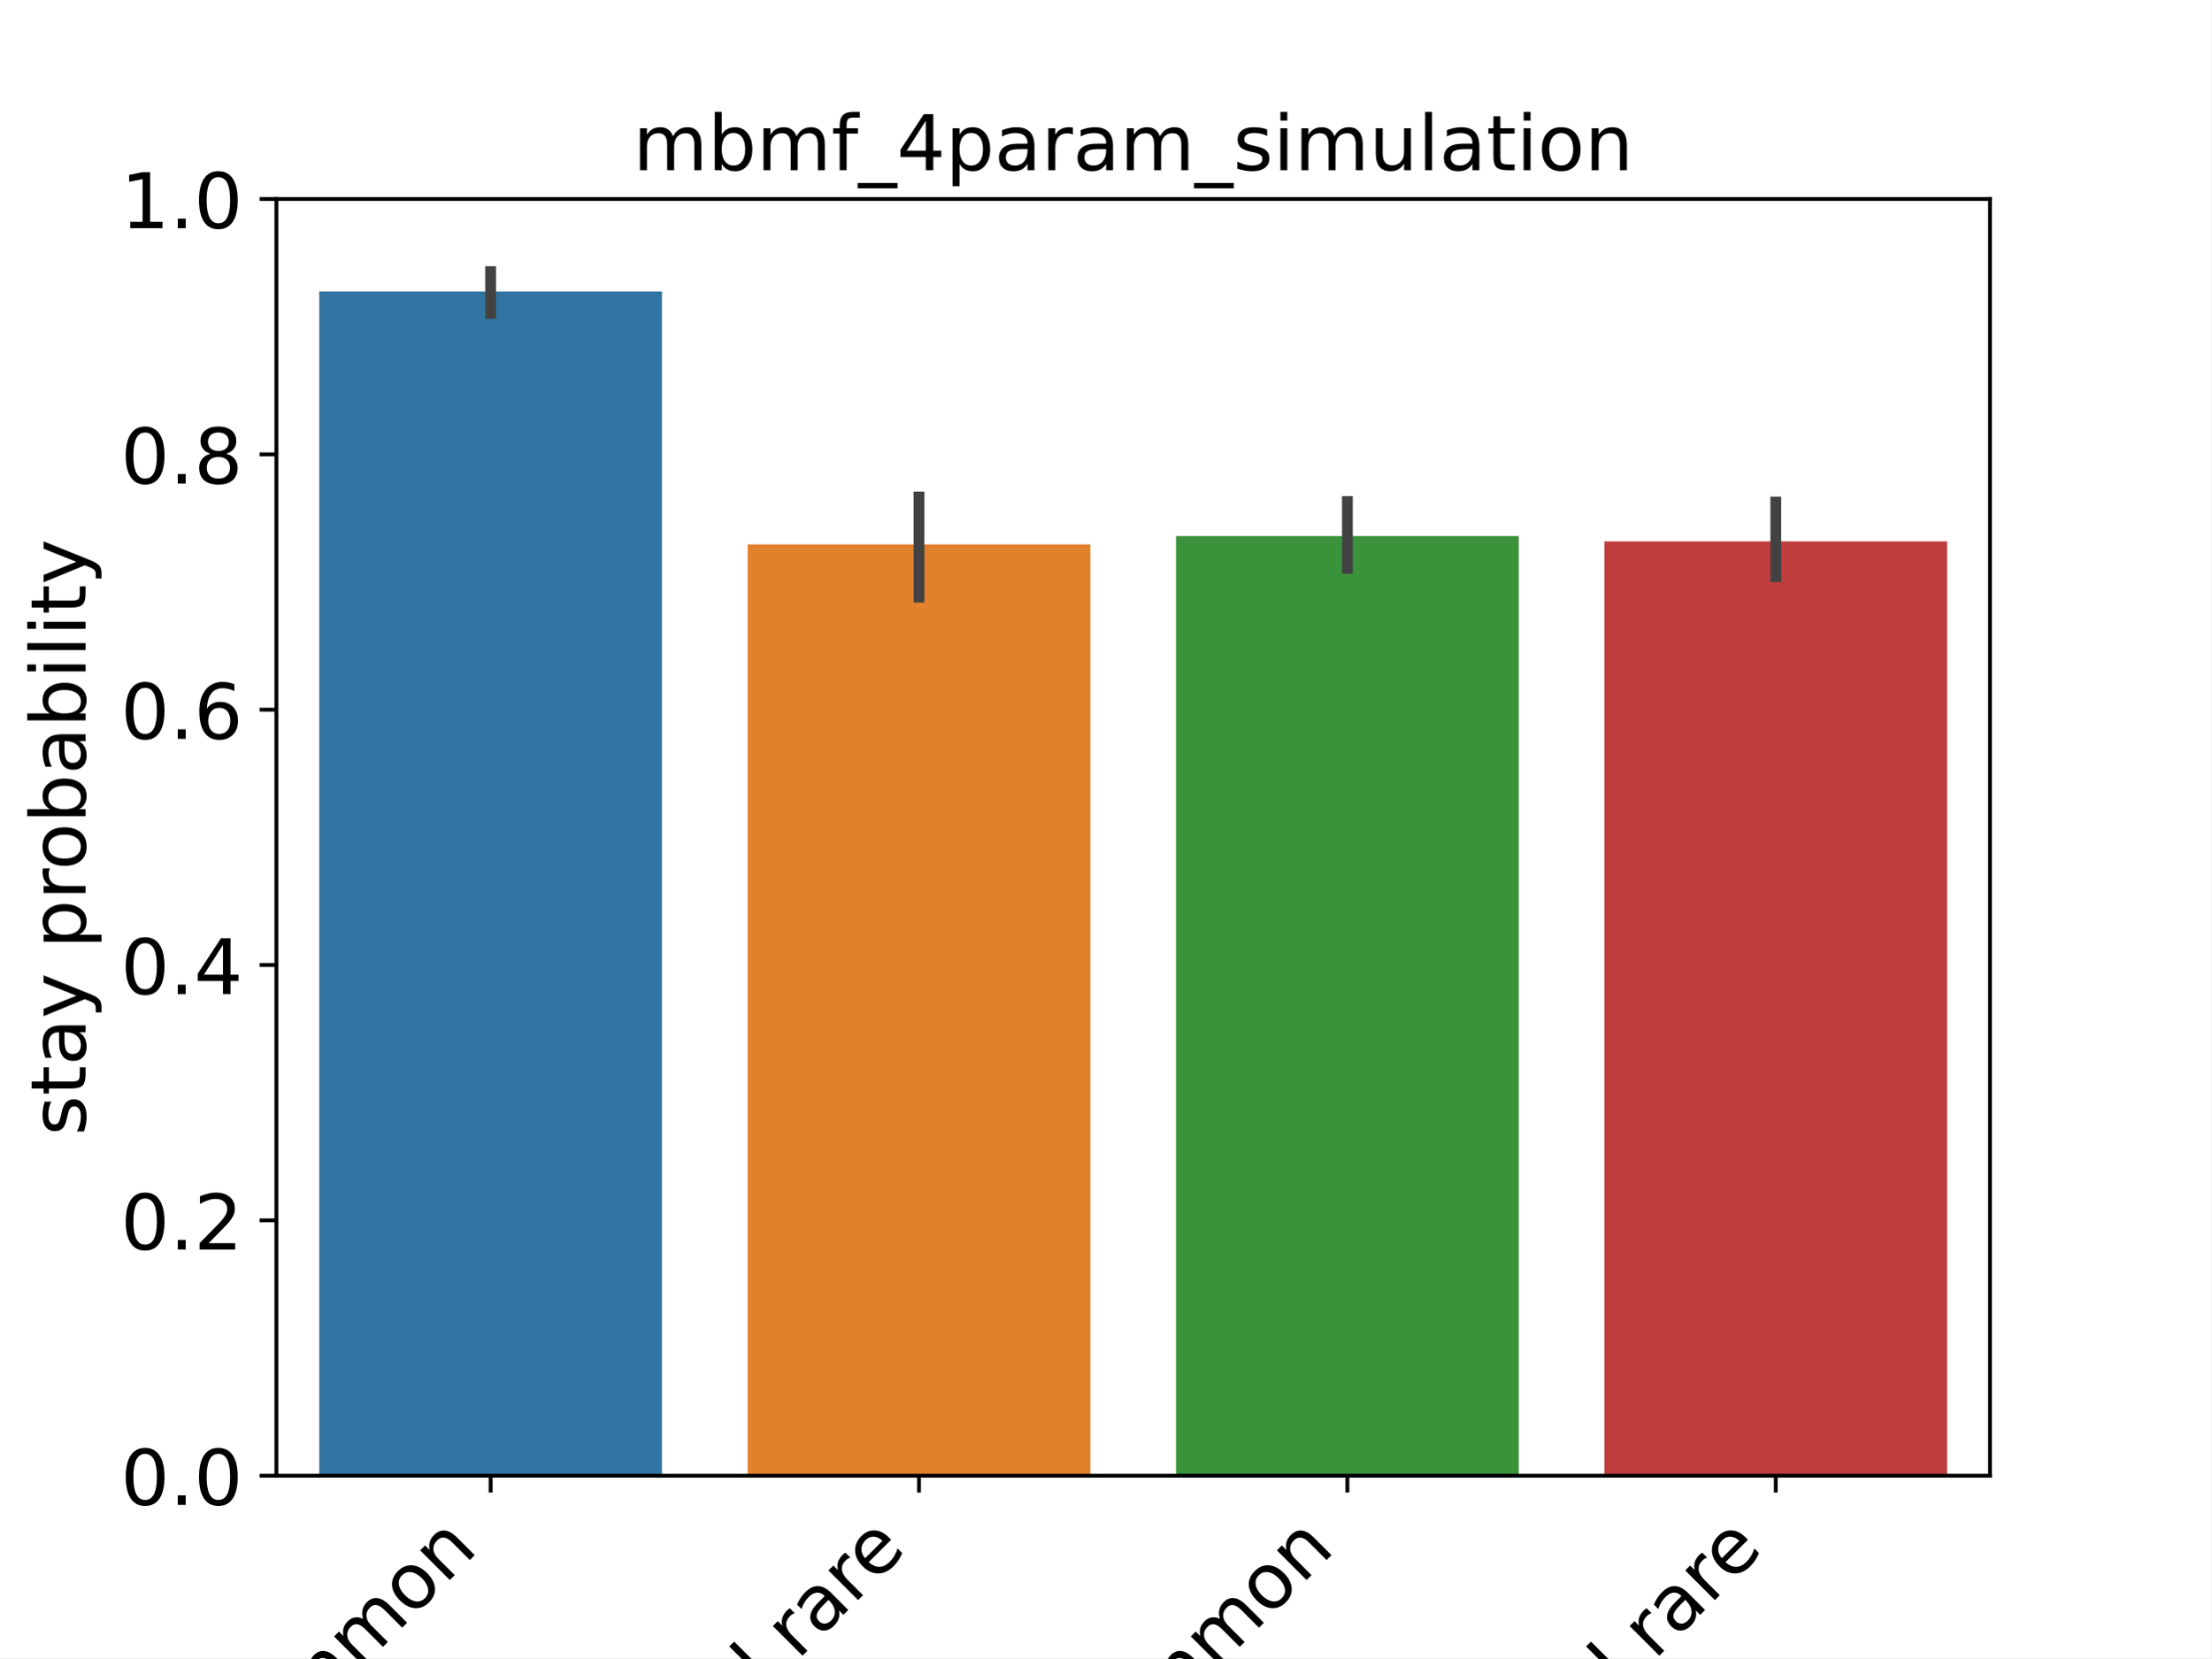
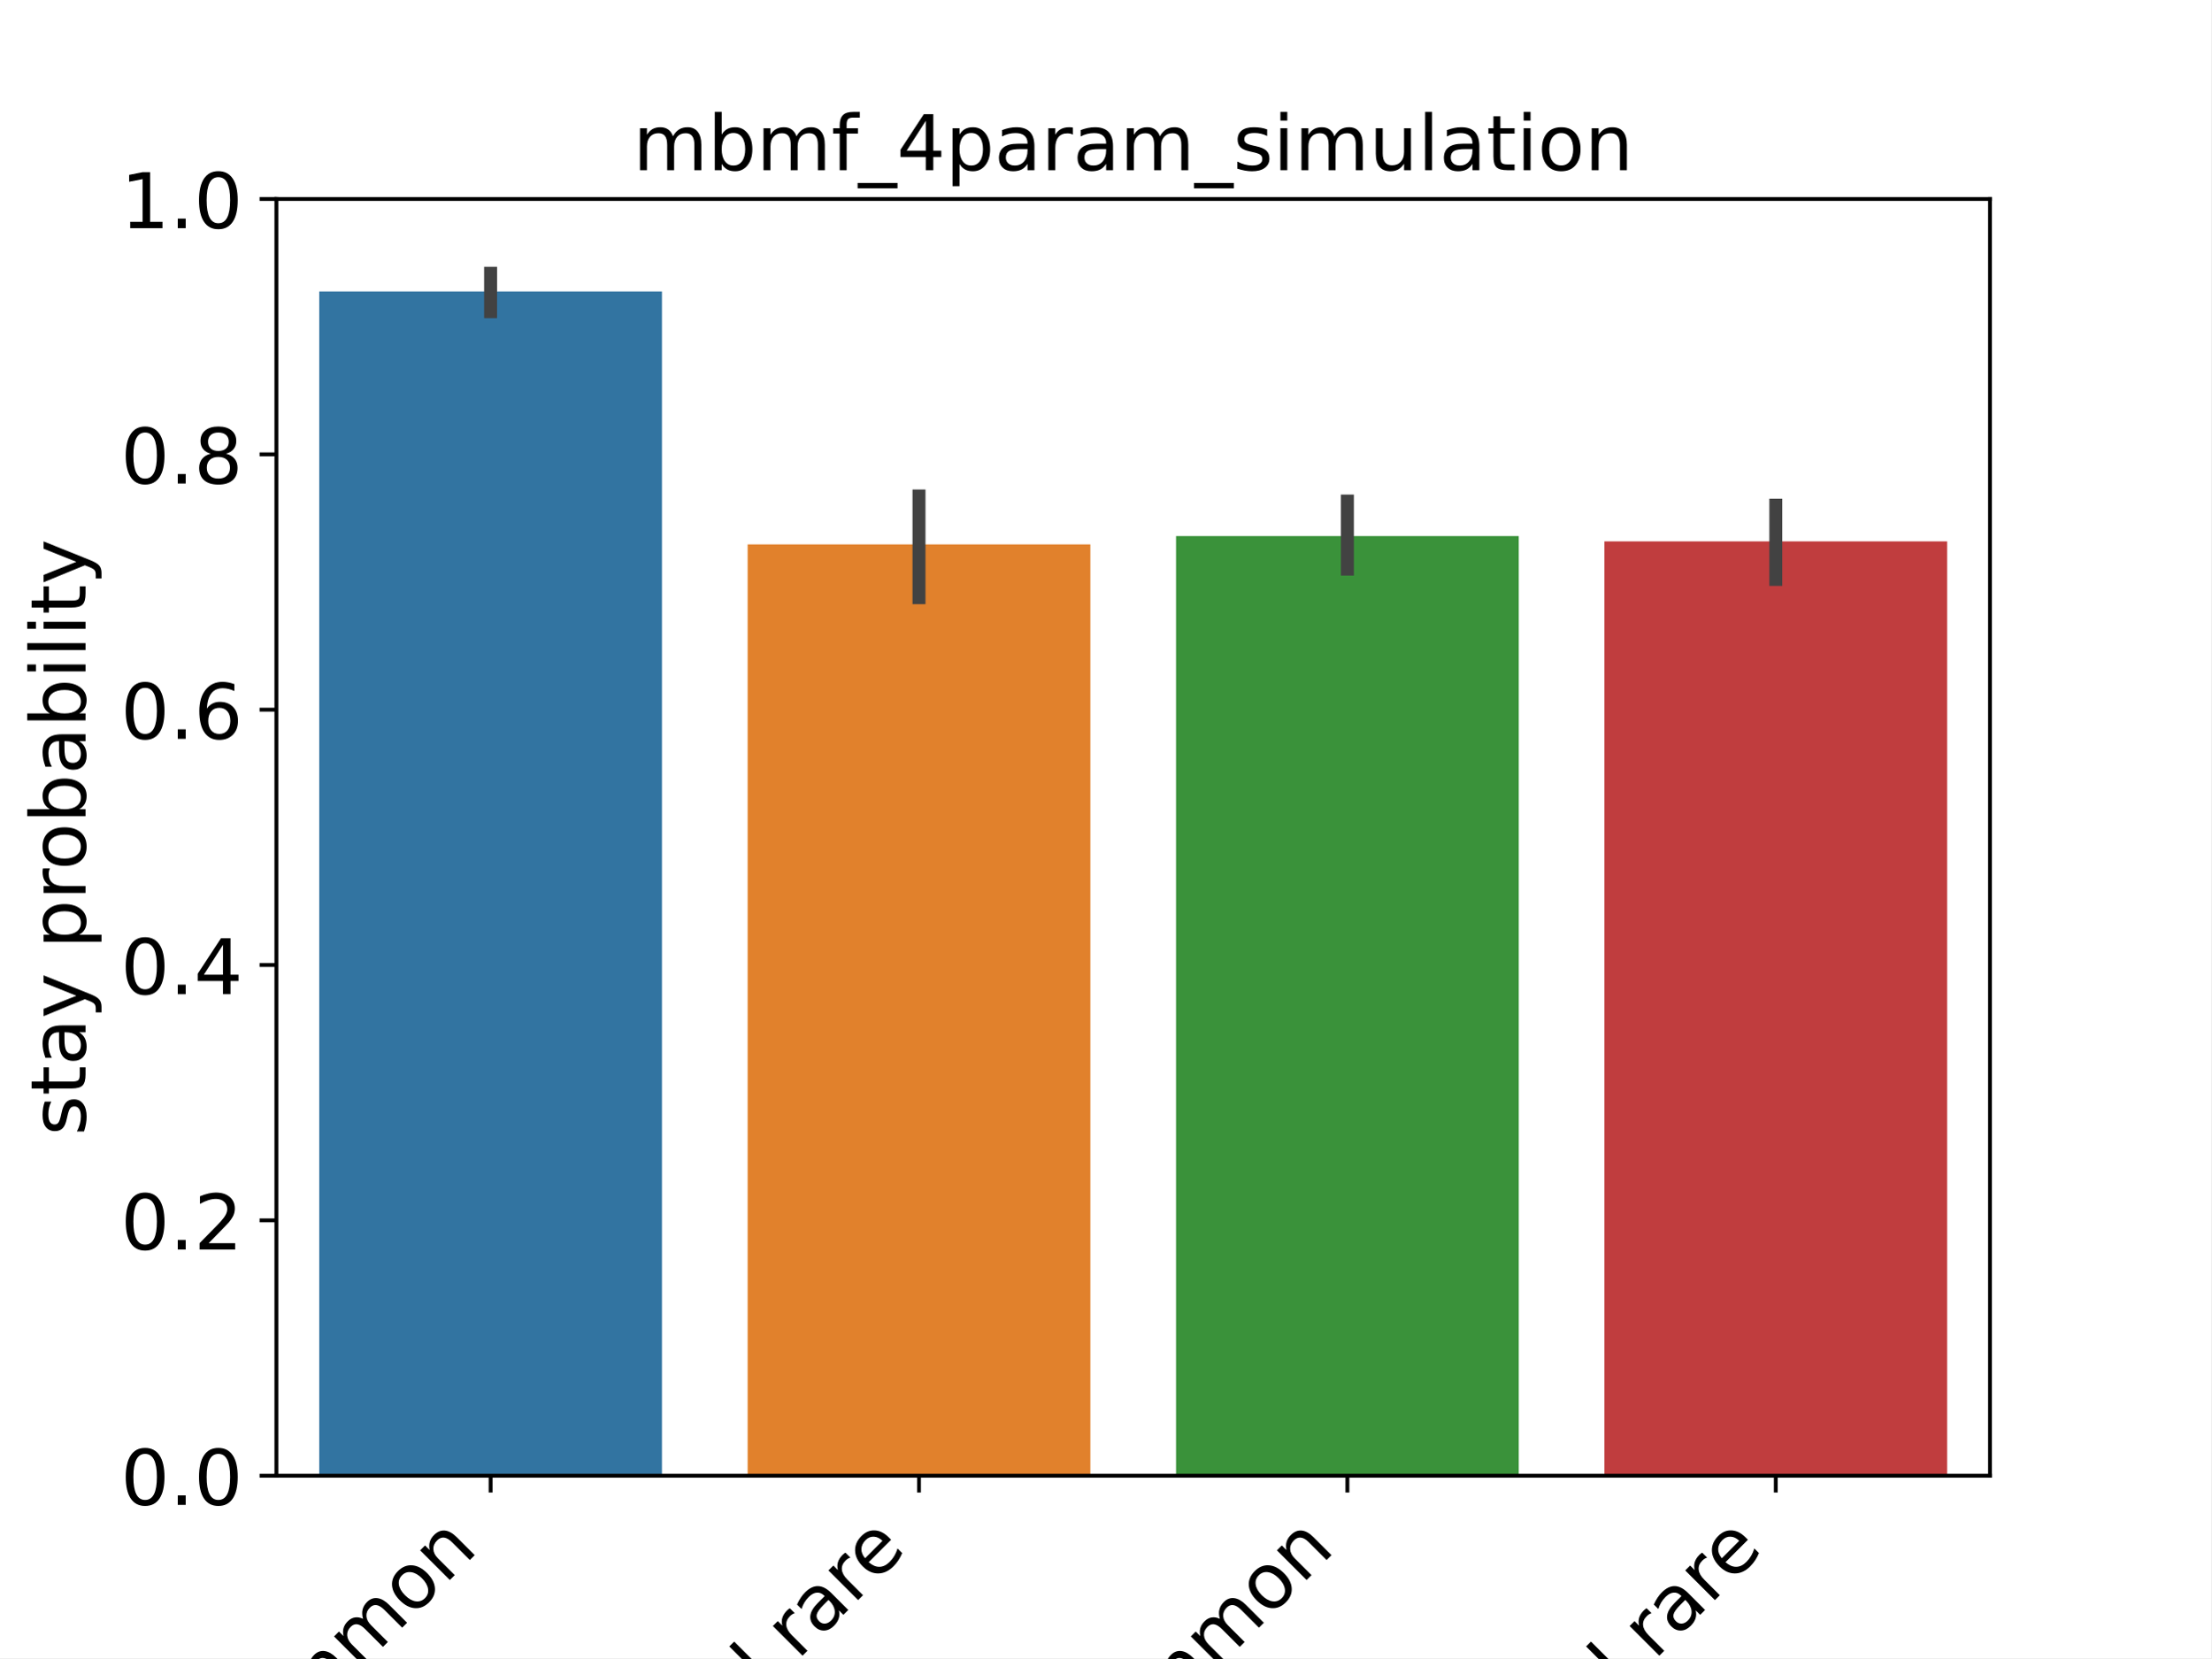
<svg xmlns="http://www.w3.org/2000/svg" xmlns:xlink="http://www.w3.org/1999/xlink" width="460.8pt" height="345.6pt" viewBox="0 0 460.8 345.6" version="1.1">
  <defs>
    <style type="text/css">*{stroke-linejoin: round; stroke-linecap: butt}</style>
  </defs>
  <g id="figure_1">
    <g id="patch_1">
      <path d="M 0 345.6  L 460.8 345.6  L 460.8 0  L 0 0  z " style="fill: #ffffff" />
    </g>
    <g id="axes_1">
      <g id="patch_2">
        <path d="M 57.6 307.584  L 414.72 307.584  L 414.72 41.472  L 57.6 41.472  z " style="fill: #ffffff" />
      </g>
      <g id="patch_3">
-         <path d="M 66.528 307.584  L 137.952 307.584  L 137.952 60.751  L 66.528 60.751  z " clip-path="url(#p87c42f6177)" style="fill: #3274a1" />
+         <path d="M 66.528 307.584  L 137.952 307.584  L 137.952 60.751  L 66.528 60.751  z " clip-path="url(#pa1a9fba20e)" style="fill: #3274a1" />
      </g>
      <g id="patch_4">
-         <path d="M 155.808 307.584  L 227.232 307.584  L 227.232 113.465  L 155.808 113.465  z " clip-path="url(#p87c42f6177)" style="fill: #e1812c" />
+         <path d="M 155.808 307.584  L 227.232 307.584  L 227.232 113.465  L 155.808 113.465  z " clip-path="url(#pa1a9fba20e)" style="fill: #e1812c" />
      </g>
      <g id="patch_5">
-         <path d="M 245.088 307.584  L 316.512 307.584  L 316.512 111.739  L 245.088 111.739  z " clip-path="url(#p87c42f6177)" style="fill: #3a923a" />
+         <path d="M 245.088 307.584  L 316.512 307.584  L 316.512 111.739  L 245.088 111.739  z " clip-path="url(#pa1a9fba20e)" style="fill: #3a923a" />
      </g>
      <g id="patch_6">
-         <path d="M 334.368 307.584  L 405.792 307.584  L 405.792 112.839  L 334.368 112.839  z " clip-path="url(#p87c42f6177)" style="fill: #c03d3e" />
+         <path d="M 334.368 307.584  L 405.792 307.584  L 405.792 112.839  L 334.368 112.839  z " clip-path="url(#pa1a9fba20e)" style="fill: #c03d3e" />
      </g>
      <g id="matplotlib.axis_1">
        <g id="xtick_1">
          <g id="line2d_1">
            <defs>
-               <path id="m91f9ec846e" d="M 0 0  L 0 3.5  " style="stroke: #000000; stroke-width: 0.8" />
+               <path id="mc49d4ffcff" d="M 0 0  L 0 3.5  " style="stroke: #000000; stroke-width: 0.8" />
            </defs>
            <g>
-               <use xlink:href="#m91f9ec846e" x="102.24" y="307.584" style="stroke: #000000; stroke-width: 0.8" />
+               <use xlink:href="#mc49d4ffcff" x="102.24" y="307.584" style="stroke: #000000; stroke-width: 0.8" />
            </g>
          </g>
          <g id="text_1">
            <g transform="translate(-6.307962 429.3757) rotate(-45) scale(0.16 -0.16)">
              <defs>
                <path id="DejaVuSans-72" d="M 2631 2963  Q 2534 3019 2420 3045  Q 2306 3072 2169 3072  Q 1681 3072 1420 2755  Q 1159 2438 1159 1844  L 1159 0  L 581 0  L 581 3500  L 1159 3500  L 1159 2956  Q 1341 3275 1631 3429  Q 1922 3584 2338 3584  Q 2397 3584 2469 3576  Q 2541 3569 2628 3553  L 2631 2963  z " transform="scale(0.015625)" />
                <path id="DejaVuSans-65" d="M 3597 1894  L 3597 1613  L 953 1613  Q 991 1019 1311 708  Q 1631 397 2203 397  Q 2534 397 2845 478  Q 3156 559 3463 722  L 3463 178  Q 3153 47 2828 -22  Q 2503 -91 2169 -91  Q 1331 -91 842 396  Q 353 884 353 1716  Q 353 2575 817 3079  Q 1281 3584 2069 3584  Q 2775 3584 3186 3129  Q 3597 2675 3597 1894  z M 3022 2063  Q 3016 2534 2758 2815  Q 2500 3097 2075 3097  Q 1594 3097 1305 2825  Q 1016 2553 972 2059  L 3022 2063  z " transform="scale(0.015625)" />
                <path id="DejaVuSans-77" d="M 269 3500  L 844 3500  L 1563 769  L 2278 3500  L 2956 3500  L 3675 769  L 4391 3500  L 4966 3500  L 4050 0  L 3372 0  L 2619 2869  L 1863 0  L 1184 0  L 269 3500  z " transform="scale(0.015625)" />
                <path id="DejaVuSans-61" d="M 2194 1759  Q 1497 1759 1228 1600  Q 959 1441 959 1056  Q 959 750 1161 570  Q 1363 391 1709 391  Q 2188 391 2477 730  Q 2766 1069 2766 1631  L 2766 1759  L 2194 1759  z M 3341 1997  L 3341 0  L 2766 0  L 2766 531  Q 2569 213 2275 61  Q 1981 -91 1556 -91  Q 1019 -91 701 211  Q 384 513 384 1019  Q 384 1609 779 1909  Q 1175 2209 1959 2209  L 2766 2209  L 2766 2266  Q 2766 2663 2505 2880  Q 2244 3097 1772 3097  Q 1472 3097 1187 3025  Q 903 2953 641 2809  L 641 3341  Q 956 3463 1253 3523  Q 1550 3584 1831 3584  Q 2591 3584 2966 3190  Q 3341 2797 3341 1997  z " transform="scale(0.015625)" />
                <path id="DejaVuSans-64" d="M 2906 2969  L 2906 4863  L 3481 4863  L 3481 0  L 2906 0  L 2906 525  Q 2725 213 2448 61  Q 2172 -91 1784 -91  Q 1150 -91 751 415  Q 353 922 353 1747  Q 353 2572 751 3078  Q 1150 3584 1784 3584  Q 2172 3584 2448 3432  Q 2725 3281 2906 2969  z M 947 1747  Q 947 1113 1208 752  Q 1469 391 1925 391  Q 2381 391 2643 752  Q 2906 1113 2906 1747  Q 2906 2381 2643 2742  Q 2381 3103 1925 3103  Q 1469 3103 1208 2742  Q 947 2381 947 1747  z " transform="scale(0.015625)" />
                <path id="DejaVuSans-20" transform="scale(0.015625)" />
                <path id="DejaVuSans-63" d="M 3122 3366  L 3122 2828  Q 2878 2963 2633 3030  Q 2388 3097 2138 3097  Q 1578 3097 1268 2742  Q 959 2388 959 1747  Q 959 1106 1268 751  Q 1578 397 2138 397  Q 2388 397 2633 464  Q 2878 531 3122 666  L 3122 134  Q 2881 22 2623 -34  Q 2366 -91 2075 -91  Q 1284 -91 818 406  Q 353 903 353 1747  Q 353 2603 823 3093  Q 1294 3584 2113 3584  Q 2378 3584 2631 3529  Q 2884 3475 3122 3366  z " transform="scale(0.015625)" />
                <path id="DejaVuSans-6f" d="M 1959 3097  Q 1497 3097 1228 2736  Q 959 2375 959 1747  Q 959 1119 1226 758  Q 1494 397 1959 397  Q 2419 397 2687 759  Q 2956 1122 2956 1747  Q 2956 2369 2687 2733  Q 2419 3097 1959 3097  z M 1959 3584  Q 2709 3584 3137 3096  Q 3566 2609 3566 1747  Q 3566 888 3137 398  Q 2709 -91 1959 -91  Q 1206 -91 779 398  Q 353 888 353 1747  Q 353 2609 779 3096  Q 1206 3584 1959 3584  z " transform="scale(0.015625)" />
                <path id="DejaVuSans-6d" d="M 3328 2828  Q 3544 3216 3844 3400  Q 4144 3584 4550 3584  Q 5097 3584 5394 3201  Q 5691 2819 5691 2113  L 5691 0  L 5113 0  L 5113 2094  Q 5113 2597 4934 2840  Q 4756 3084 4391 3084  Q 3944 3084 3684 2787  Q 3425 2491 3425 1978  L 3425 0  L 2847 0  L 2847 2094  Q 2847 2600 2669 2842  Q 2491 3084 2119 3084  Q 1678 3084 1418 2786  Q 1159 2488 1159 1978  L 1159 0  L 581 0  L 581 3500  L 1159 3500  L 1159 2956  Q 1356 3278 1631 3431  Q 1906 3584 2284 3584  Q 2666 3584 2933 3390  Q 3200 3197 3328 2828  z " transform="scale(0.015625)" />
                <path id="DejaVuSans-6e" d="M 3513 2113  L 3513 0  L 2938 0  L 2938 2094  Q 2938 2591 2744 2837  Q 2550 3084 2163 3084  Q 1697 3084 1428 2787  Q 1159 2491 1159 1978  L 1159 0  L 581 0  L 581 3500  L 1159 3500  L 1159 2956  Q 1366 3272 1645 3428  Q 1925 3584 2291 3584  Q 2894 3584 3203 3211  Q 3513 2838 3513 2113  z " transform="scale(0.015625)" />
              </defs>
              <use xlink:href="#DejaVuSans-72" />
              <use xlink:href="#DejaVuSans-65" x="38.863" />
              <use xlink:href="#DejaVuSans-77" x="100.387" />
              <use xlink:href="#DejaVuSans-61" x="182.174" />
              <use xlink:href="#DejaVuSans-72" x="243.453" />
              <use xlink:href="#DejaVuSans-64" x="282.816" />
              <use xlink:href="#DejaVuSans-65" x="346.293" />
              <use xlink:href="#DejaVuSans-64" x="407.816" />
              <use xlink:href="#DejaVuSans-20" x="471.293" />
              <use xlink:href="#DejaVuSans-63" x="503.08" />
              <use xlink:href="#DejaVuSans-6f" x="558.061" />
              <use xlink:href="#DejaVuSans-6d" x="619.242" />
              <use xlink:href="#DejaVuSans-6d" x="716.654" />
              <use xlink:href="#DejaVuSans-6f" x="814.066" />
              <use xlink:href="#DejaVuSans-6e" x="875.248" />
            </g>
          </g>
        </g>
        <g id="xtick_2">
          <g id="line2d_2">
            <g>
-               <use xlink:href="#m91f9ec846e" x="191.52" y="307.584" style="stroke: #000000; stroke-width: 0.8" />
+               <use xlink:href="#mc49d4ffcff" x="191.52" y="307.584" style="stroke: #000000; stroke-width: 0.8" />
            </g>
          </g>
          <g id="text_2">
            <g transform="translate(109.3065 403.0413) rotate(-45) scale(0.16 -0.16)">
              <use xlink:href="#DejaVuSans-72" />
              <use xlink:href="#DejaVuSans-65" x="38.863" />
              <use xlink:href="#DejaVuSans-77" x="100.387" />
              <use xlink:href="#DejaVuSans-61" x="182.174" />
              <use xlink:href="#DejaVuSans-72" x="243.453" />
              <use xlink:href="#DejaVuSans-64" x="282.816" />
              <use xlink:href="#DejaVuSans-65" x="346.293" />
              <use xlink:href="#DejaVuSans-64" x="407.816" />
              <use xlink:href="#DejaVuSans-20" x="471.293" />
              <use xlink:href="#DejaVuSans-72" x="503.08" />
              <use xlink:href="#DejaVuSans-61" x="544.193" />
              <use xlink:href="#DejaVuSans-72" x="605.473" />
              <use xlink:href="#DejaVuSans-65" x="644.336" />
            </g>
          </g>
        </g>
        <g id="xtick_3">
          <g id="line2d_3">
            <g>
-               <use xlink:href="#m91f9ec846e" x="280.8" y="307.584" style="stroke: #000000; stroke-width: 0.8" />
+               <use xlink:href="#mc49d4ffcff" x="280.8" y="307.584" style="stroke: #000000; stroke-width: 0.8" />
            </g>
          </g>
          <g id="text_3">
            <g transform="translate(157.9119 443.7158) rotate(-45) scale(0.16 -0.16)">
              <defs>
                <path id="DejaVuSans-75" d="M 544 1381  L 544 3500  L 1119 3500  L 1119 1403  Q 1119 906 1312 657  Q 1506 409 1894 409  Q 2359 409 2629 706  Q 2900 1003 2900 1516  L 2900 3500  L 3475 3500  L 3475 0  L 2900 0  L 2900 538  Q 2691 219 2414 64  Q 2138 -91 1772 -91  Q 1169 -91 856 284  Q 544 659 544 1381  z M 1991 3584  L 1991 3584  z " transform="scale(0.015625)" />
              </defs>
              <use xlink:href="#DejaVuSans-75" />
              <use xlink:href="#DejaVuSans-6e" x="63.379" />
              <use xlink:href="#DejaVuSans-72" x="126.758" />
              <use xlink:href="#DejaVuSans-65" x="165.621" />
              <use xlink:href="#DejaVuSans-77" x="227.145" />
              <use xlink:href="#DejaVuSans-61" x="308.932" />
              <use xlink:href="#DejaVuSans-72" x="370.211" />
              <use xlink:href="#DejaVuSans-64" x="409.574" />
              <use xlink:href="#DejaVuSans-65" x="473.051" />
              <use xlink:href="#DejaVuSans-64" x="534.574" />
              <use xlink:href="#DejaVuSans-20" x="598.051" />
              <use xlink:href="#DejaVuSans-63" x="629.838" />
              <use xlink:href="#DejaVuSans-6f" x="684.818" />
              <use xlink:href="#DejaVuSans-6d" x="746" />
              <use xlink:href="#DejaVuSans-6d" x="843.412" />
              <use xlink:href="#DejaVuSans-6f" x="940.824" />
              <use xlink:href="#DejaVuSans-6e" x="1002.006" />
            </g>
          </g>
        </g>
        <g id="xtick_4">
          <g id="line2d_4">
            <g>
-               <use xlink:href="#m91f9ec846e" x="370.08" y="307.584" style="stroke: #000000; stroke-width: 0.8" />
+               <use xlink:href="#mc49d4ffcff" x="370.08" y="307.584" style="stroke: #000000; stroke-width: 0.8" />
            </g>
          </g>
          <g id="text_4">
            <g transform="translate(273.5263 417.3814) rotate(-45) scale(0.16 -0.16)">
              <use xlink:href="#DejaVuSans-75" />
              <use xlink:href="#DejaVuSans-6e" x="63.379" />
              <use xlink:href="#DejaVuSans-72" x="126.758" />
              <use xlink:href="#DejaVuSans-65" x="165.621" />
              <use xlink:href="#DejaVuSans-77" x="227.145" />
              <use xlink:href="#DejaVuSans-61" x="308.932" />
              <use xlink:href="#DejaVuSans-72" x="370.211" />
              <use xlink:href="#DejaVuSans-64" x="409.574" />
              <use xlink:href="#DejaVuSans-65" x="473.051" />
              <use xlink:href="#DejaVuSans-64" x="534.574" />
              <use xlink:href="#DejaVuSans-20" x="598.051" />
              <use xlink:href="#DejaVuSans-72" x="629.838" />
              <use xlink:href="#DejaVuSans-61" x="670.951" />
              <use xlink:href="#DejaVuSans-72" x="732.23" />
              <use xlink:href="#DejaVuSans-65" x="771.094" />
            </g>
          </g>
        </g>
      </g>
      <g id="matplotlib.axis_2">
        <g id="ytick_1">
          <g id="line2d_5">
            <defs>
-               <path id="m87a36ddd77" d="M 0 0  L -3.5 0  " style="stroke: #000000; stroke-width: 0.8" />
+               <path id="m7c459fe735" d="M 0 0  L -3.5 0  " style="stroke: #000000; stroke-width: 0.8" />
            </defs>
            <g>
-               <use xlink:href="#m87a36ddd77" x="57.6" y="307.584" style="stroke: #000000; stroke-width: 0.8" />
+               <use xlink:href="#m7c459fe735" x="57.6" y="307.584" style="stroke: #000000; stroke-width: 0.8" />
            </g>
          </g>
          <g id="text_5">
            <g transform="translate(25.155 313.6628) scale(0.16 -0.16)">
              <defs>
                <path id="DejaVuSans-30" d="M 2034 4250  Q 1547 4250 1301 3770  Q 1056 3291 1056 2328  Q 1056 1369 1301 889  Q 1547 409 2034 409  Q 2525 409 2770 889  Q 3016 1369 3016 2328  Q 3016 3291 2770 3770  Q 2525 4250 2034 4250  z M 2034 4750  Q 2819 4750 3233 4129  Q 3647 3509 3647 2328  Q 3647 1150 3233 529  Q 2819 -91 2034 -91  Q 1250 -91 836 529  Q 422 1150 422 2328  Q 422 3509 836 4129  Q 1250 4750 2034 4750  z " transform="scale(0.015625)" />
                <path id="DejaVuSans-2e" d="M 684 794  L 1344 794  L 1344 0  L 684 0  L 684 794  z " transform="scale(0.015625)" />
              </defs>
              <use xlink:href="#DejaVuSans-30" />
              <use xlink:href="#DejaVuSans-2e" x="63.623" />
              <use xlink:href="#DejaVuSans-30" x="95.41" />
            </g>
          </g>
        </g>
        <g id="ytick_2">
          <g id="line2d_6">
            <g>
-               <use xlink:href="#m87a36ddd77" x="57.6" y="254.362" style="stroke: #000000; stroke-width: 0.8" />
+               <use xlink:href="#m7c459fe735" x="57.6" y="254.362" style="stroke: #000000; stroke-width: 0.8" />
            </g>
          </g>
          <g id="text_6">
            <g transform="translate(25.155 260.4403) scale(0.16 -0.16)">
              <defs>
                <path id="DejaVuSans-32" d="M 1228 531  L 3431 531  L 3431 0  L 469 0  L 469 531  Q 828 903 1448 1529  Q 2069 2156 2228 2338  Q 2531 2678 2651 2914  Q 2772 3150 2772 3378  Q 2772 3750 2511 3984  Q 2250 4219 1831 4219  Q 1534 4219 1204 4116  Q 875 4013 500 3803  L 500 4441  Q 881 4594 1212 4672  Q 1544 4750 1819 4750  Q 2544 4750 2975 4387  Q 3406 4025 3406 3419  Q 3406 3131 3298 2873  Q 3191 2616 2906 2266  Q 2828 2175 2409 1742  Q 1991 1309 1228 531  z " transform="scale(0.015625)" />
              </defs>
              <use xlink:href="#DejaVuSans-30" />
              <use xlink:href="#DejaVuSans-2e" x="63.623" />
              <use xlink:href="#DejaVuSans-32" x="95.41" />
            </g>
          </g>
        </g>
        <g id="ytick_3">
          <g id="line2d_7">
            <g>
-               <use xlink:href="#m87a36ddd77" x="57.6" y="201.139" style="stroke: #000000; stroke-width: 0.8" />
+               <use xlink:href="#m7c459fe735" x="57.6" y="201.139" style="stroke: #000000; stroke-width: 0.8" />
            </g>
          </g>
          <g id="text_7">
            <g transform="translate(25.155 207.2179) scale(0.16 -0.16)">
              <defs>
                <path id="DejaVuSans-34" d="M 2419 4116  L 825 1625  L 2419 1625  L 2419 4116  z M 2253 4666  L 3047 4666  L 3047 1625  L 3713 1625  L 3713 1100  L 3047 1100  L 3047 0  L 2419 0  L 2419 1100  L 313 1100  L 313 1709  L 2253 4666  z " transform="scale(0.015625)" />
              </defs>
              <use xlink:href="#DejaVuSans-30" />
              <use xlink:href="#DejaVuSans-2e" x="63.623" />
              <use xlink:href="#DejaVuSans-34" x="95.41" />
            </g>
          </g>
        </g>
        <g id="ytick_4">
          <g id="line2d_8">
            <g>
-               <use xlink:href="#m87a36ddd77" x="57.6" y="147.917" style="stroke: #000000; stroke-width: 0.8" />
+               <use xlink:href="#m7c459fe735" x="57.6" y="147.917" style="stroke: #000000; stroke-width: 0.8" />
            </g>
          </g>
          <g id="text_8">
            <g transform="translate(25.155 153.9955) scale(0.16 -0.16)">
              <defs>
                <path id="DejaVuSans-36" d="M 2113 2584  Q 1688 2584 1439 2293  Q 1191 2003 1191 1497  Q 1191 994 1439 701  Q 1688 409 2113 409  Q 2538 409 2786 701  Q 3034 994 3034 1497  Q 3034 2003 2786 2293  Q 2538 2584 2113 2584  z M 3366 4563  L 3366 3988  Q 3128 4100 2886 4159  Q 2644 4219 2406 4219  Q 1781 4219 1451 3797  Q 1122 3375 1075 2522  Q 1259 2794 1537 2939  Q 1816 3084 2150 3084  Q 2853 3084 3261 2657  Q 3669 2231 3669 1497  Q 3669 778 3244 343  Q 2819 -91 2113 -91  Q 1303 -91 875 529  Q 447 1150 447 2328  Q 447 3434 972 4092  Q 1497 4750 2381 4750  Q 2619 4750 2861 4703  Q 3103 4656 3366 4563  z " transform="scale(0.015625)" />
              </defs>
              <use xlink:href="#DejaVuSans-30" />
              <use xlink:href="#DejaVuSans-2e" x="63.623" />
              <use xlink:href="#DejaVuSans-36" x="95.41" />
            </g>
          </g>
        </g>
        <g id="ytick_5">
          <g id="line2d_9">
            <g>
-               <use xlink:href="#m87a36ddd77" x="57.6" y="94.694" style="stroke: #000000; stroke-width: 0.8" />
+               <use xlink:href="#m7c459fe735" x="57.6" y="94.694" style="stroke: #000000; stroke-width: 0.8" />
            </g>
          </g>
          <g id="text_9">
            <g transform="translate(25.155 100.7731) scale(0.16 -0.16)">
              <defs>
                <path id="DejaVuSans-38" d="M 2034 2216  Q 1584 2216 1326 1975  Q 1069 1734 1069 1313  Q 1069 891 1326 650  Q 1584 409 2034 409  Q 2484 409 2743 651  Q 3003 894 3003 1313  Q 3003 1734 2745 1975  Q 2488 2216 2034 2216  z M 1403 2484  Q 997 2584 770 2862  Q 544 3141 544 3541  Q 544 4100 942 4425  Q 1341 4750 2034 4750  Q 2731 4750 3128 4425  Q 3525 4100 3525 3541  Q 3525 3141 3298 2862  Q 3072 2584 2669 2484  Q 3125 2378 3379 2068  Q 3634 1759 3634 1313  Q 3634 634 3220 271  Q 2806 -91 2034 -91  Q 1263 -91 848 271  Q 434 634 434 1313  Q 434 1759 690 2068  Q 947 2378 1403 2484  z M 1172 3481  Q 1172 3119 1398 2916  Q 1625 2713 2034 2713  Q 2441 2713 2670 2916  Q 2900 3119 2900 3481  Q 2900 3844 2670 4047  Q 2441 4250 2034 4250  Q 1625 4250 1398 4047  Q 1172 3844 1172 3481  z " transform="scale(0.015625)" />
              </defs>
              <use xlink:href="#DejaVuSans-30" />
              <use xlink:href="#DejaVuSans-2e" x="63.623" />
              <use xlink:href="#DejaVuSans-38" x="95.41" />
            </g>
          </g>
        </g>
        <g id="ytick_6">
          <g id="line2d_10">
            <g>
-               <use xlink:href="#m87a36ddd77" x="57.6" y="41.472" style="stroke: #000000; stroke-width: 0.8" />
+               <use xlink:href="#m7c459fe735" x="57.6" y="41.472" style="stroke: #000000; stroke-width: 0.8" />
            </g>
          </g>
          <g id="text_10">
            <g transform="translate(25.155 47.55075) scale(0.16 -0.16)">
              <defs>
                <path id="DejaVuSans-31" d="M 794 531  L 1825 531  L 1825 4091  L 703 3866  L 703 4441  L 1819 4666  L 2450 4666  L 2450 531  L 3481 531  L 3481 0  L 794 0  L 794 531  z " transform="scale(0.015625)" />
              </defs>
              <use xlink:href="#DejaVuSans-31" />
              <use xlink:href="#DejaVuSans-2e" x="63.623" />
              <use xlink:href="#DejaVuSans-30" x="95.41" />
            </g>
          </g>
        </g>
        <g id="text_11">
          <g transform="translate(17.8275 236.693) rotate(-90) scale(0.16 -0.16)">
            <defs>
              <path id="DejaVuSans-73" d="M 2834 3397  L 2834 2853  Q 2591 2978 2328 3040  Q 2066 3103 1784 3103  Q 1356 3103 1142 2972  Q 928 2841 928 2578  Q 928 2378 1081 2264  Q 1234 2150 1697 2047  L 1894 2003  Q 2506 1872 2764 1633  Q 3022 1394 3022 966  Q 3022 478 2636 193  Q 2250 -91 1575 -91  Q 1294 -91 989 -36  Q 684 19 347 128  L 347 722  Q 666 556 975 473  Q 1284 391 1588 391  Q 1994 391 2212 530  Q 2431 669 2431 922  Q 2431 1156 2273 1281  Q 2116 1406 1581 1522  L 1381 1569  Q 847 1681 609 1914  Q 372 2147 372 2553  Q 372 3047 722 3315  Q 1072 3584 1716 3584  Q 2034 3584 2315 3537  Q 2597 3491 2834 3397  z " transform="scale(0.015625)" />
              <path id="DejaVuSans-74" d="M 1172 4494  L 1172 3500  L 2356 3500  L 2356 3053  L 1172 3053  L 1172 1153  Q 1172 725 1289 603  Q 1406 481 1766 481  L 2356 481  L 2356 0  L 1766 0  Q 1100 0 847 248  Q 594 497 594 1153  L 594 3053  L 172 3053  L 172 3500  L 594 3500  L 594 4494  L 1172 4494  z " transform="scale(0.015625)" />
              <path id="DejaVuSans-79" d="M 2059 -325  Q 1816 -950 1584 -1140  Q 1353 -1331 966 -1331  L 506 -1331  L 506 -850  L 844 -850  Q 1081 -850 1212 -737  Q 1344 -625 1503 -206  L 1606 56  L 191 3500  L 800 3500  L 1894 763  L 2988 3500  L 3597 3500  L 2059 -325  z " transform="scale(0.015625)" />
              <path id="DejaVuSans-70" d="M 1159 525  L 1159 -1331  L 581 -1331  L 581 3500  L 1159 3500  L 1159 2969  Q 1341 3281 1617 3432  Q 1894 3584 2278 3584  Q 2916 3584 3314 3078  Q 3713 2572 3713 1747  Q 3713 922 3314 415  Q 2916 -91 2278 -91  Q 1894 -91 1617 61  Q 1341 213 1159 525  z M 3116 1747  Q 3116 2381 2855 2742  Q 2594 3103 2138 3103  Q 1681 3103 1420 2742  Q 1159 2381 1159 1747  Q 1159 1113 1420 752  Q 1681 391 2138 391  Q 2594 391 2855 752  Q 3116 1113 3116 1747  z " transform="scale(0.015625)" />
              <path id="DejaVuSans-62" d="M 3116 1747  Q 3116 2381 2855 2742  Q 2594 3103 2138 3103  Q 1681 3103 1420 2742  Q 1159 2381 1159 1747  Q 1159 1113 1420 752  Q 1681 391 2138 391  Q 2594 391 2855 752  Q 3116 1113 3116 1747  z M 1159 2969  Q 1341 3281 1617 3432  Q 1894 3584 2278 3584  Q 2916 3584 3314 3078  Q 3713 2572 3713 1747  Q 3713 922 3314 415  Q 2916 -91 2278 -91  Q 1894 -91 1617 61  Q 1341 213 1159 525  L 1159 0  L 581 0  L 581 4863  L 1159 4863  L 1159 2969  z " transform="scale(0.015625)" />
              <path id="DejaVuSans-69" d="M 603 3500  L 1178 3500  L 1178 0  L 603 0  L 603 3500  z M 603 4863  L 1178 4863  L 1178 4134  L 603 4134  L 603 4863  z " transform="scale(0.015625)" />
              <path id="DejaVuSans-6c" d="M 603 4863  L 1178 4863  L 1178 0  L 603 0  L 603 4863  z " transform="scale(0.015625)" />
            </defs>
            <use xlink:href="#DejaVuSans-73" />
            <use xlink:href="#DejaVuSans-74" x="52.1" />
            <use xlink:href="#DejaVuSans-61" x="91.309" />
            <use xlink:href="#DejaVuSans-79" x="152.588" />
            <use xlink:href="#DejaVuSans-20" x="211.768" />
            <use xlink:href="#DejaVuSans-70" x="243.555" />
            <use xlink:href="#DejaVuSans-72" x="307.031" />
            <use xlink:href="#DejaVuSans-6f" x="345.895" />
            <use xlink:href="#DejaVuSans-62" x="407.076" />
            <use xlink:href="#DejaVuSans-61" x="470.553" />
            <use xlink:href="#DejaVuSans-62" x="531.832" />
            <use xlink:href="#DejaVuSans-69" x="595.309" />
            <use xlink:href="#DejaVuSans-6c" x="623.092" />
            <use xlink:href="#DejaVuSans-69" x="650.875" />
            <use xlink:href="#DejaVuSans-74" x="678.658" />
            <use xlink:href="#DejaVuSans-79" x="717.867" />
          </g>
        </g>
      </g>
      <g id="line2d_11">
-         <path d="M 102.24 65.324  L 102.24 56.606  " clip-path="url(#p87c42f6177)" style="fill: none; stroke: #424242; stroke-width: 2.25; stroke-linecap: square" />
+         <path d="M 102.24 64.962  L 102.24 56.948  " clip-path="url(#pa1a9fba20e)" style="fill: none; stroke: #424242; stroke-width: 2.7; stroke-linecap: square" />
      </g>
      <g id="line2d_12">
-         <path d="M 191.52 124.463  L 191.52 103.593  " clip-path="url(#p87c42f6177)" style="fill: none; stroke: #424242; stroke-width: 2.25; stroke-linecap: square" />
+         <path d="M 191.52 124.577  L 191.52 103.383  " clip-path="url(#pa1a9fba20e)" style="fill: none; stroke: #424242; stroke-width: 2.7; stroke-linecap: square" />
      </g>
      <g id="line2d_13">
-         <path d="M 280.8 118.467  L 280.8 104.53  " clip-path="url(#p87c42f6177)" style="fill: none; stroke: #424242; stroke-width: 2.25; stroke-linecap: square" />
+         <path d="M 280.8 118.622  L 280.8 104.437  " clip-path="url(#pa1a9fba20e)" style="fill: none; stroke: #424242; stroke-width: 2.7; stroke-linecap: square" />
      </g>
      <g id="line2d_14">
-         <path d="M 370.08 120.188  L 370.08 104.642  " clip-path="url(#p87c42f6177)" style="fill: none; stroke: #424242; stroke-width: 2.25; stroke-linecap: square" />
+         <path d="M 370.08 120.772  L 370.08 105.298  " clip-path="url(#pa1a9fba20e)" style="fill: none; stroke: #424242; stroke-width: 2.7; stroke-linecap: square" />
      </g>
      <g id="patch_7">
        <path d="M 57.6 307.584  L 57.6 41.472  " style="fill: none; stroke: #000000; stroke-width: 0.8; stroke-linejoin: miter; stroke-linecap: square" />
      </g>
      <g id="patch_8">
        <path d="M 414.72 307.584  L 414.72 41.472  " style="fill: none; stroke: #000000; stroke-width: 0.8; stroke-linejoin: miter; stroke-linecap: square" />
      </g>
      <g id="patch_9">
        <path d="M 57.6 307.584  L 414.72 307.584  " style="fill: none; stroke: #000000; stroke-width: 0.8; stroke-linejoin: miter; stroke-linecap: square" />
      </g>
      <g id="patch_10">
        <path d="M 57.6 41.472  L 414.72 41.472  " style="fill: none; stroke: #000000; stroke-width: 0.8; stroke-linejoin: miter; stroke-linecap: square" />
      </g>
      <g id="text_12">
        <g transform="translate(131.9238 35.472) scale(0.16 -0.16)">
          <defs>
            <path id="DejaVuSans-66" d="M 2375 4863  L 2375 4384  L 1825 4384  Q 1516 4384 1395 4259  Q 1275 4134 1275 3809  L 1275 3500  L 2222 3500  L 2222 3053  L 1275 3053  L 1275 0  L 697 0  L 697 3053  L 147 3053  L 147 3500  L 697 3500  L 697 3744  Q 697 4328 969 4595  Q 1241 4863 1831 4863  L 2375 4863  z " transform="scale(0.015625)" />
            <path id="DejaVuSans-5f" d="M 3263 -1063  L 3263 -1509  L -63 -1509  L -63 -1063  L 3263 -1063  z " transform="scale(0.015625)" />
          </defs>
          <use xlink:href="#DejaVuSans-6d" />
          <use xlink:href="#DejaVuSans-62" x="97.412" />
          <use xlink:href="#DejaVuSans-6d" x="160.889" />
          <use xlink:href="#DejaVuSans-66" x="258.301" />
          <use xlink:href="#DejaVuSans-5f" x="293.506" />
          <use xlink:href="#DejaVuSans-34" x="343.506" />
          <use xlink:href="#DejaVuSans-70" x="407.129" />
          <use xlink:href="#DejaVuSans-61" x="470.605" />
          <use xlink:href="#DejaVuSans-72" x="531.885" />
          <use xlink:href="#DejaVuSans-61" x="572.998" />
          <use xlink:href="#DejaVuSans-6d" x="634.277" />
          <use xlink:href="#DejaVuSans-5f" x="731.689" />
          <use xlink:href="#DejaVuSans-73" x="781.689" />
          <use xlink:href="#DejaVuSans-69" x="833.789" />
          <use xlink:href="#DejaVuSans-6d" x="861.572" />
          <use xlink:href="#DejaVuSans-75" x="958.984" />
          <use xlink:href="#DejaVuSans-6c" x="1022.363" />
          <use xlink:href="#DejaVuSans-61" x="1050.146" />
          <use xlink:href="#DejaVuSans-74" x="1111.426" />
          <use xlink:href="#DejaVuSans-69" x="1150.635" />
          <use xlink:href="#DejaVuSans-6f" x="1178.418" />
          <use xlink:href="#DejaVuSans-6e" x="1239.6" />
        </g>
      </g>
    </g>
  </g>
  <defs>
-     <clipPath id="p87c42f6177">
+     <clipPath id="pa1a9fba20e">
      <rect x="57.6" y="41.472" width="357.12" height="266.112" />
    </clipPath>
  </defs>
</svg>
